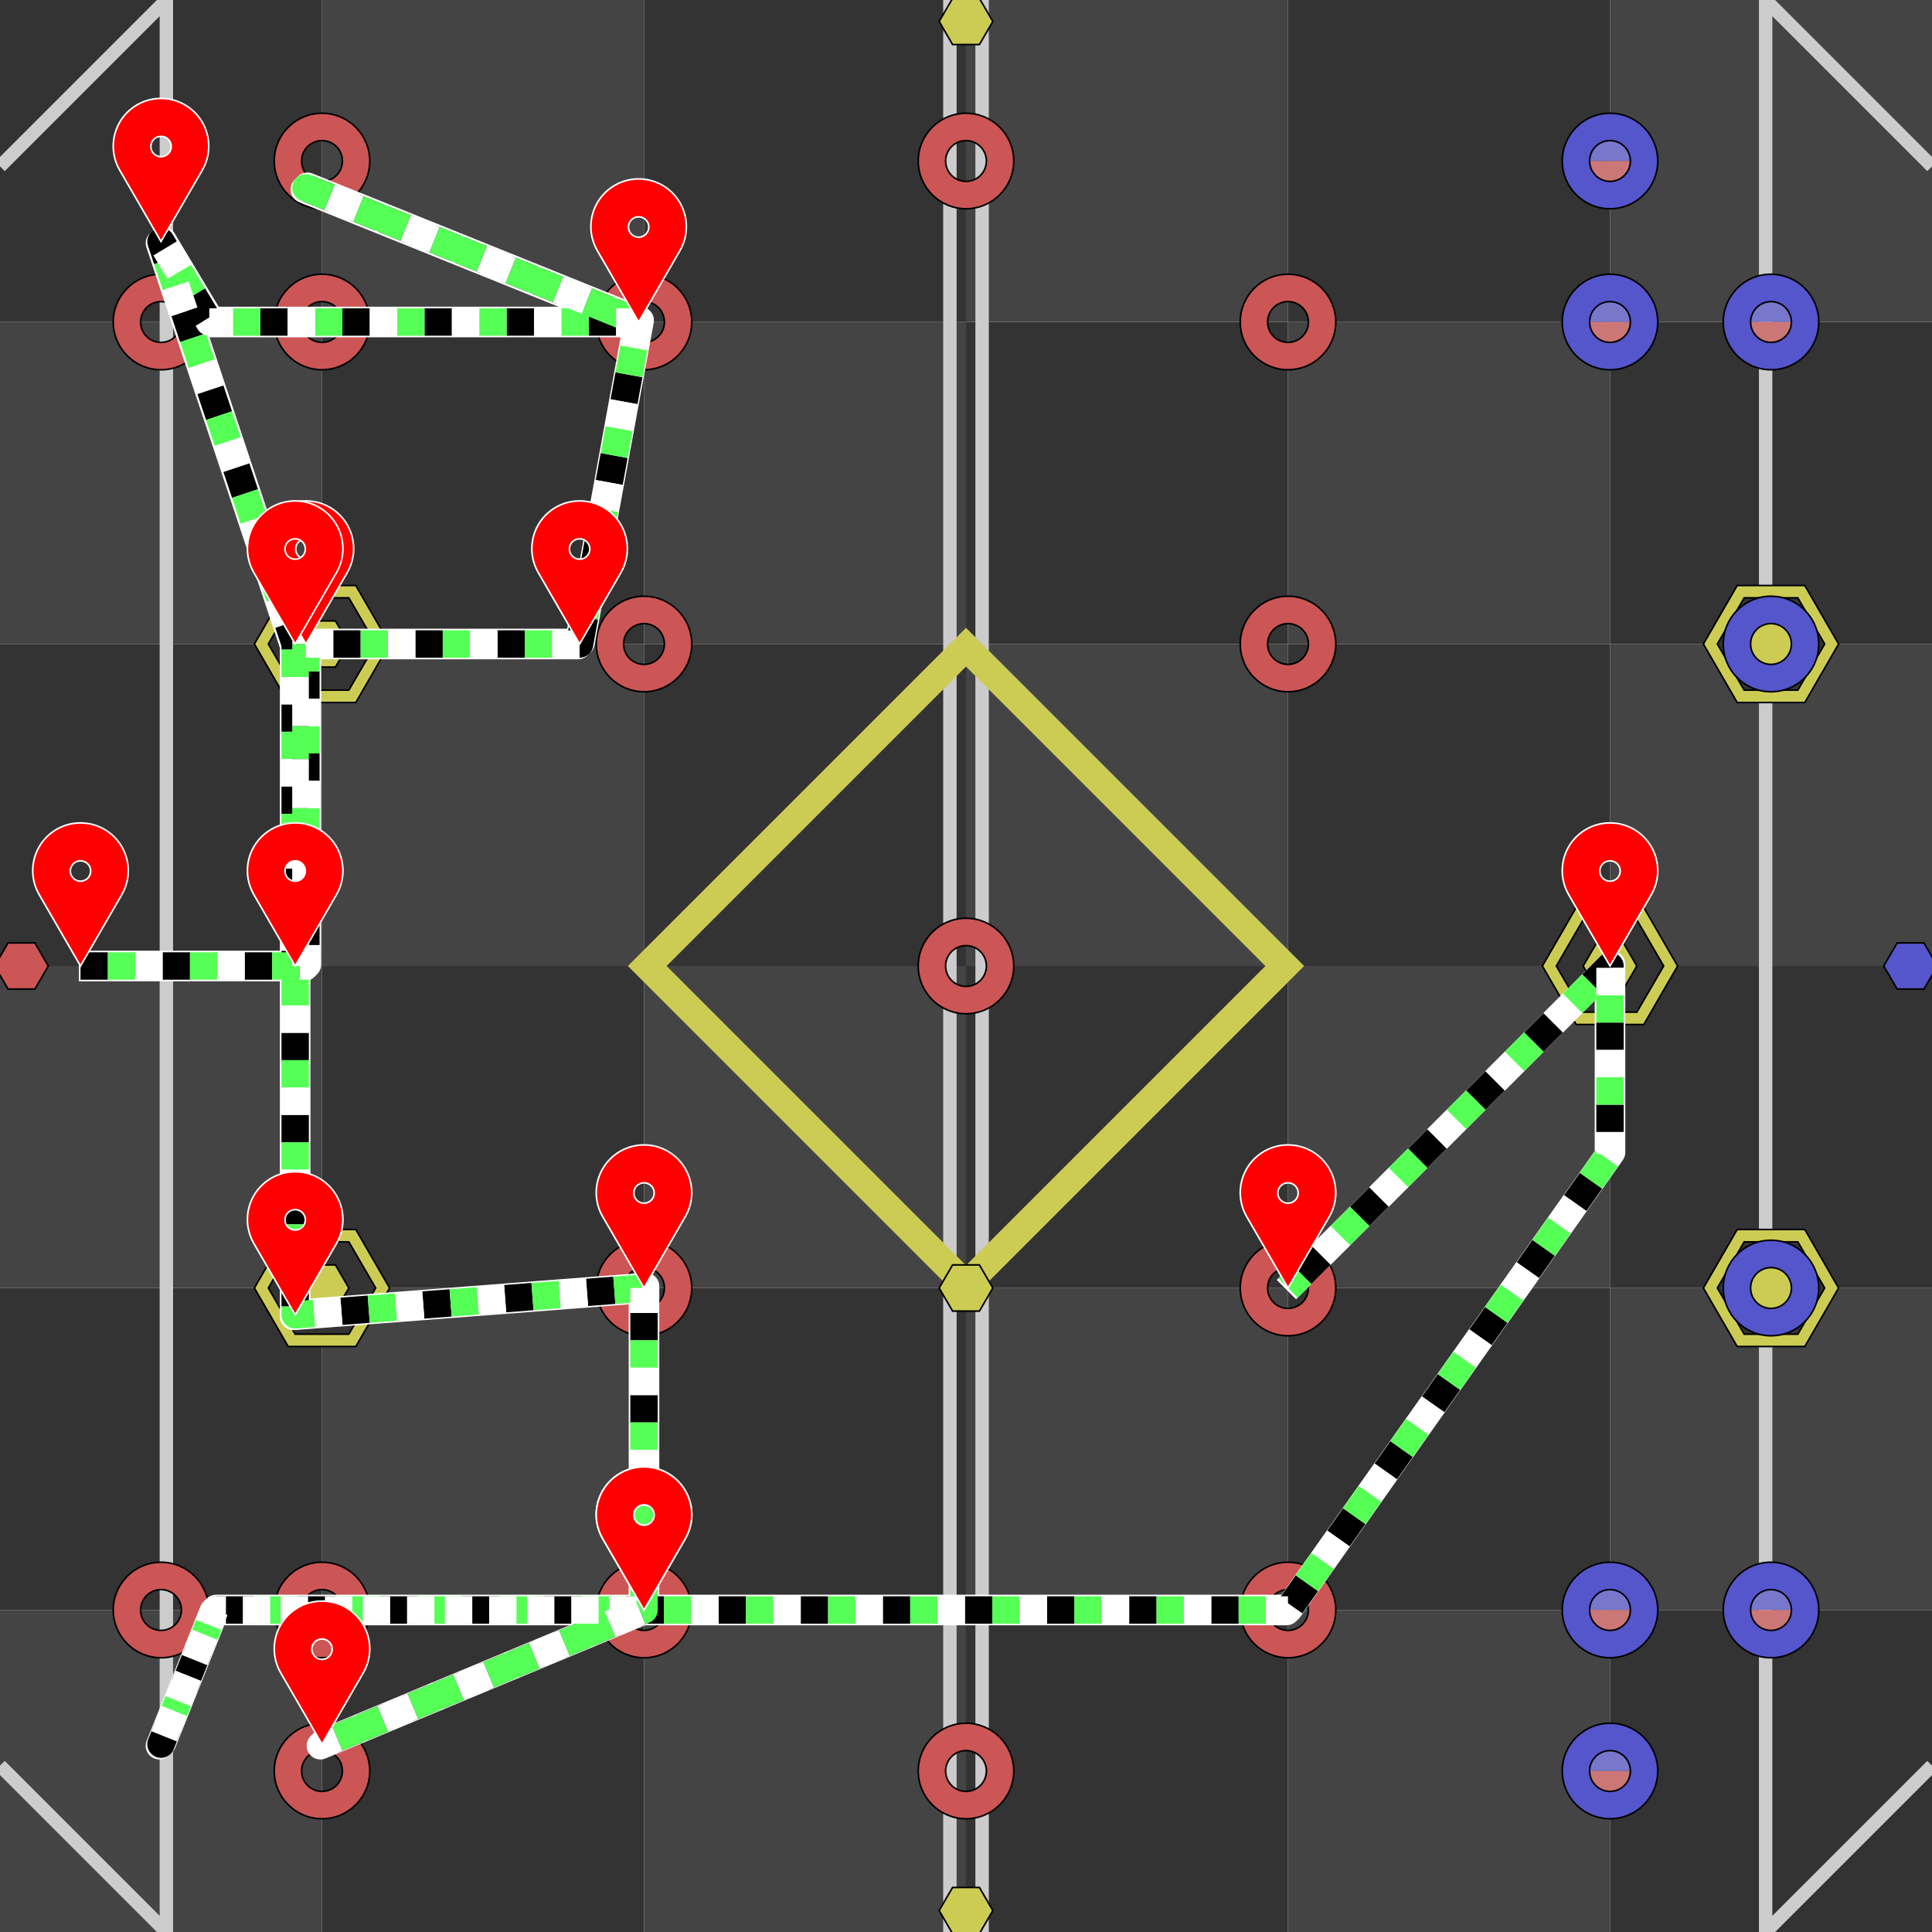
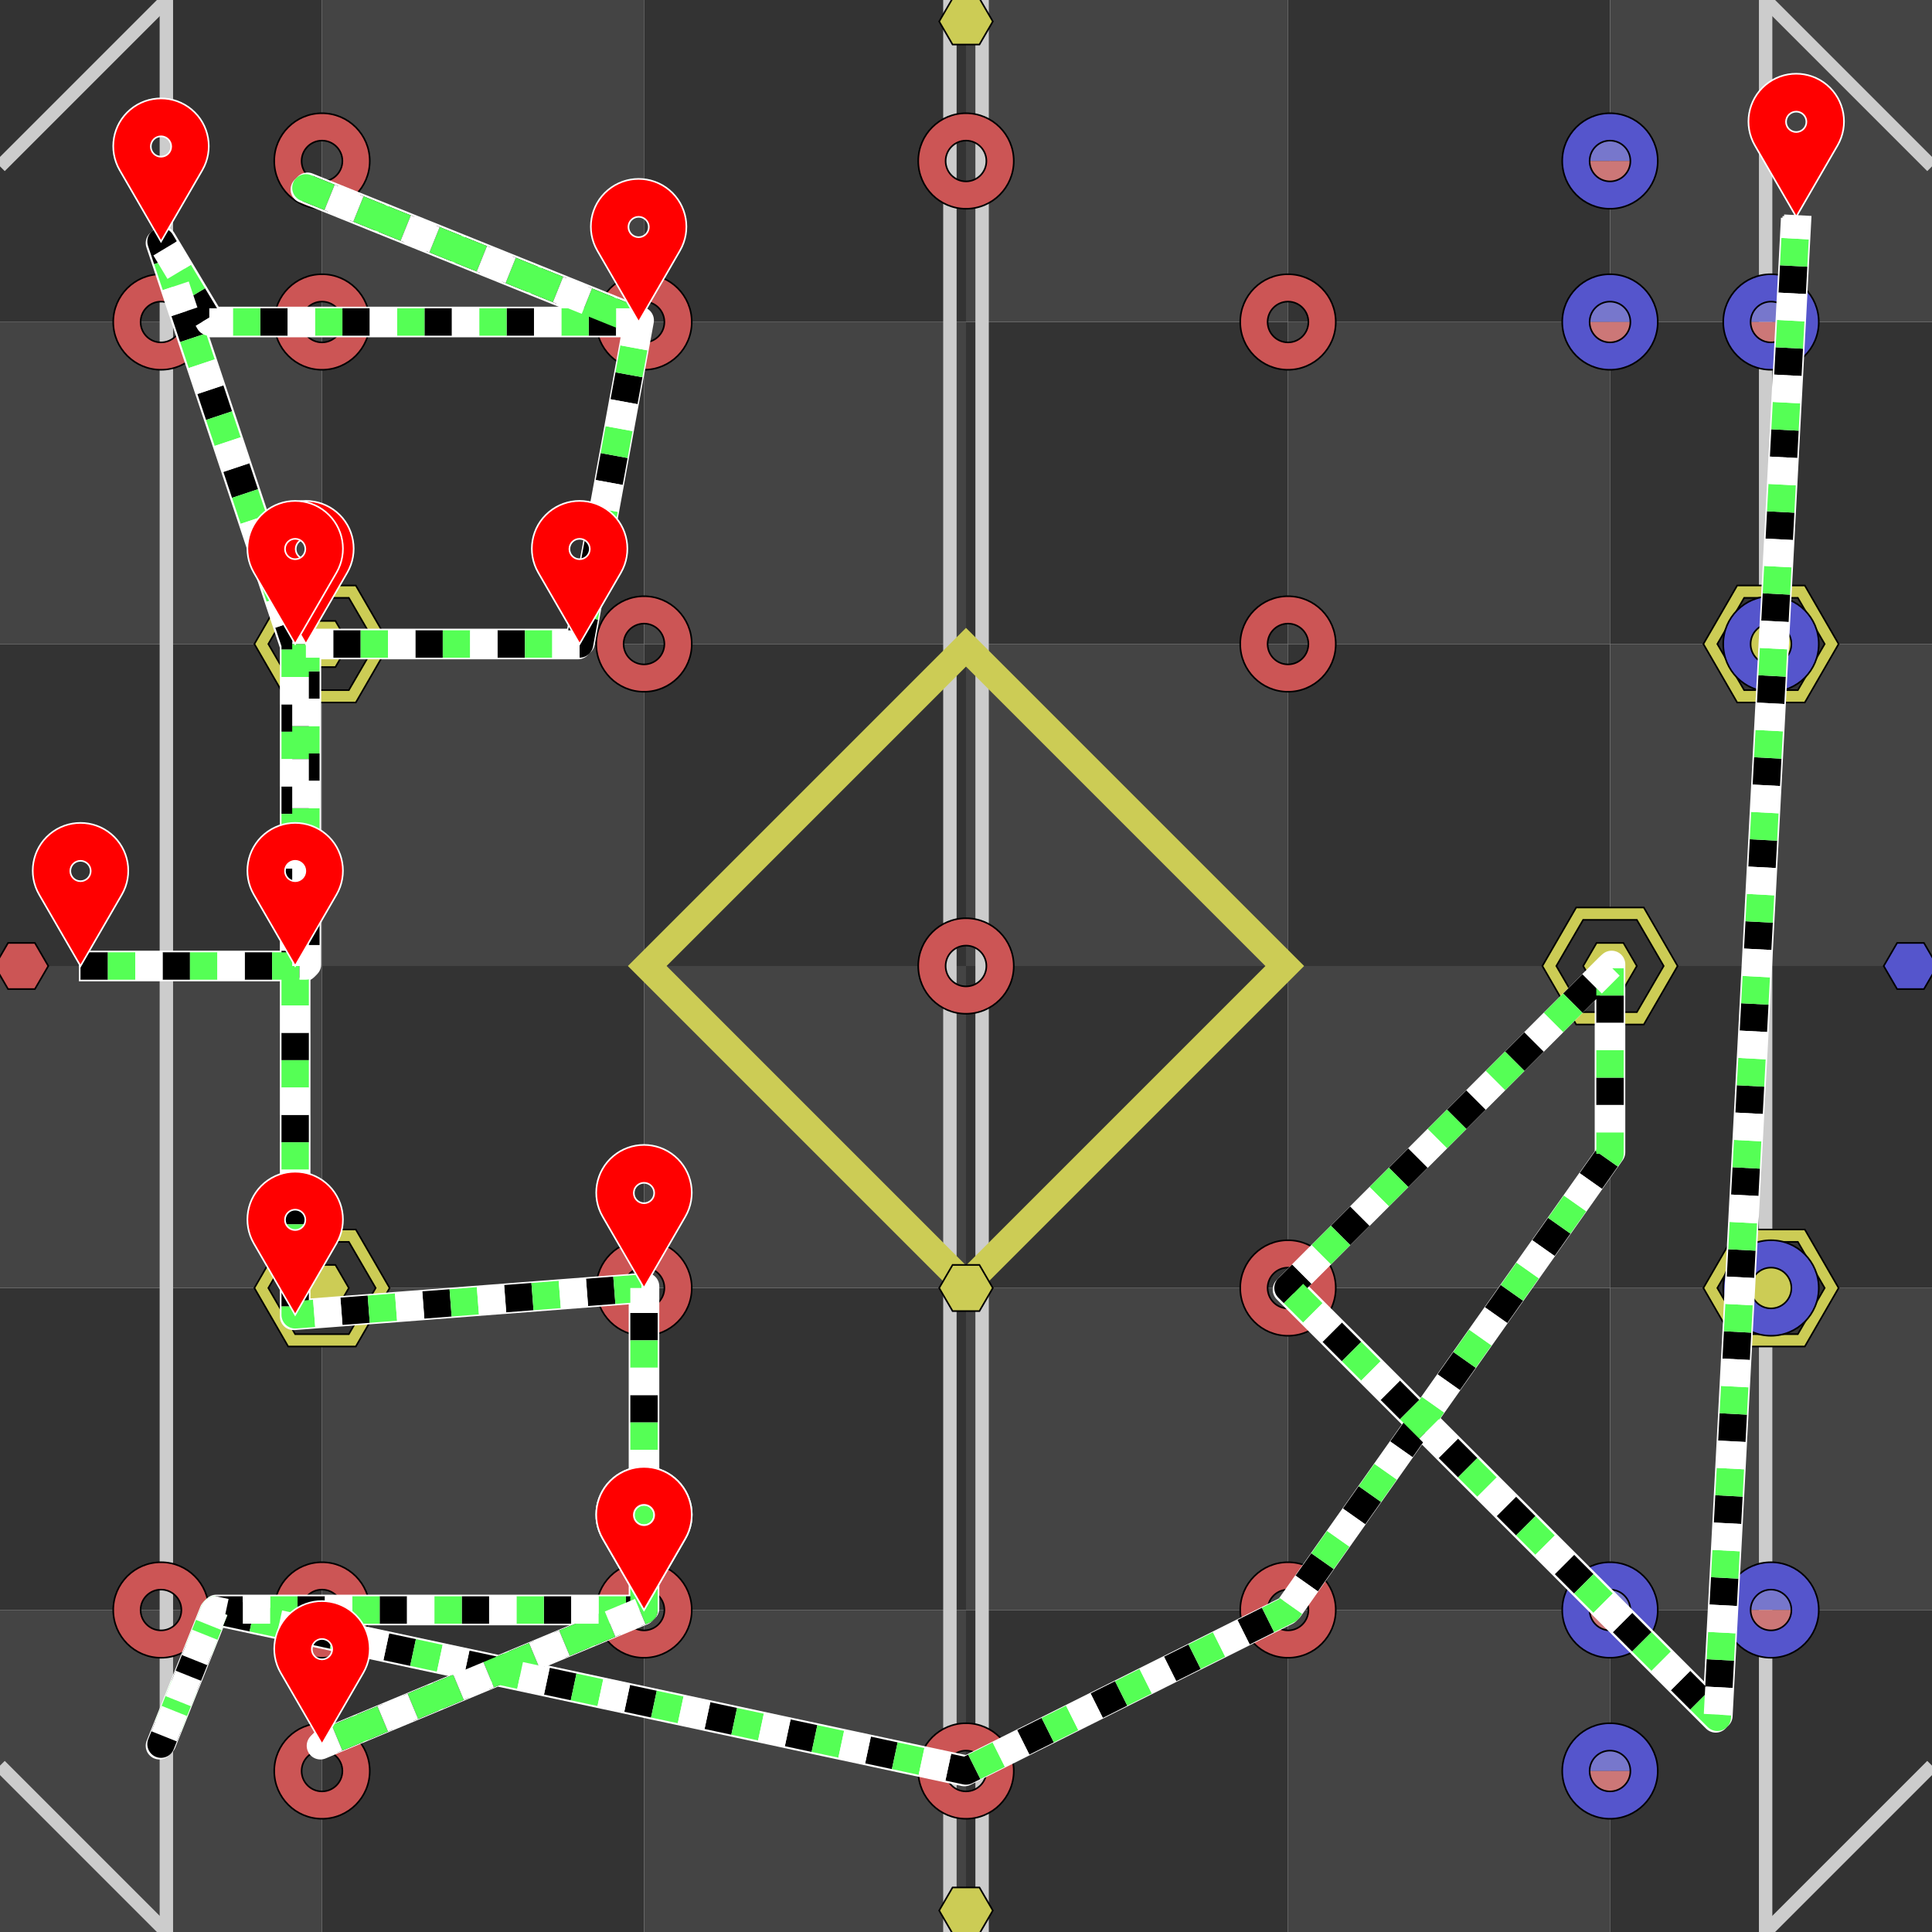
<svg xmlns="http://www.w3.org/2000/svg" version="1.1" width="600" height="600" viewBox="-1800 -1800 3600 3600">
  <g transform="scale(1, -1)">
    <rect x="-1800" y="-1800" width="600" height="600" fill="#444444" />
    <rect x="-1800" y="-1200" width="600" height="600" fill="#333333" />
    <rect x="-1800" y="-600" width="600" height="600" fill="#444444" />
    <rect x="-1800" y="0" width="600" height="600" fill="#333333" />
    <rect x="-1800" y="600" width="600" height="600" fill="#444444" />
    <rect x="-1800" y="1200" width="600" height="600" fill="#333333" />
    <rect x="-1200" y="-1800" width="600" height="600" fill="#333333" />
    <rect x="-1200" y="-1200" width="600" height="600" fill="#444444" />
    <rect x="-1200" y="-600" width="600" height="600" fill="#333333" />
    <rect x="-1200" y="0" width="600" height="600" fill="#444444" />
    <rect x="-1200" y="600" width="600" height="600" fill="#333333" />
    <rect x="-1200" y="1200" width="600" height="600" fill="#444444" />
    <rect x="-600" y="-1800" width="600" height="600" fill="#444444" />
    <rect x="-600" y="-1200" width="600" height="600" fill="#333333" />
    <rect x="-600" y="-600" width="600" height="600" fill="#444444" />
    <rect x="-600" y="0" width="600" height="600" fill="#333333" />
    <rect x="-600" y="600" width="600" height="600" fill="#444444" />
    <rect x="-600" y="1200" width="600" height="600" fill="#333333" />
    <rect x="0" y="-1800" width="600" height="600" fill="#333333" />
    <rect x="0" y="-1200" width="600" height="600" fill="#444444" />
    <rect x="0" y="-600" width="600" height="600" fill="#333333" />
    <rect x="0" y="0" width="600" height="600" fill="#444444" />
    <rect x="0" y="600" width="600" height="600" fill="#333333" />
    <rect x="0" y="1200" width="600" height="600" fill="#444444" />
    <rect x="600" y="-1800" width="600" height="600" fill="#444444" />
    <rect x="600" y="-1200" width="600" height="600" fill="#333333" />
    <rect x="600" y="-600" width="600" height="600" fill="#444444" />
    <rect x="600" y="0" width="600" height="600" fill="#333333" />
    <rect x="600" y="600" width="600" height="600" fill="#444444" />
    <rect x="600" y="1200" width="600" height="600" fill="#333333" />
    <rect x="1200" y="-1800" width="600" height="600" fill="#333333" />
    <rect x="1200" y="-1200" width="600" height="600" fill="#444444" />
    <rect x="1200" y="-600" width="600" height="600" fill="#333333" />
    <rect x="1200" y="0" width="600" height="600" fill="#444444" />
    <rect x="1200" y="600" width="600" height="600" fill="#333333" />
    <rect x="1200" y="1200" width="600" height="600" fill="#444444" />
    <line x1="-1490" y1="-1800" x2="-1490" y2="1800" stroke="#cccccc" stroke-width="25" />
    <line x1="-30" y1="-1800" x2="-30" y2="1800" stroke="#cccccc" stroke-width="25" />
    <line x1="30" y1="-1800" x2="30" y2="1800" stroke="#cccccc" stroke-width="25" />
    <line x1="1490" y1="-1800" x2="1490" y2="1800" stroke="#cccccc" stroke-width="25" />
    <line x1="-1800" y1="-1490" x2="-1490" y2="-1800" stroke="#cccccc" stroke-width="25" />
    <line x1="1800" y1="-1490" x2="1490" y2="-1800" stroke="#cccccc" stroke-width="25" />
    <line x1="-1800" y1="1490" x2="-1490" y2="1800" stroke="#cccccc" stroke-width="25" />
    <line x1="1800" y1="1490" x2="1490" y2="1800" stroke="#cccccc" stroke-width="25" />
    <rect x="-420" y="-420" width="840" height="840" transform="rotate(45)" stroke="#cccc55" fill="none" stroke-width="51" />
    <polygon points="-1710,0 -1735,43 -1785,43 -1810,0 -1785,-43 -1735,-43" fill="#cc5555" stroke="#000000" stroke-width="3" />
    <polygon points="1810,0 1785,43 1735,43 1710,0 1735,-43 1785,-43" fill="#5555cc" stroke="#000000" stroke-width="3" />
    <polygon points="50,1760 25,1803 -25,1803 -50,1760 -25,1717 25,1717" fill="#cccc55" stroke="#000000" stroke-width="3" />
    <polygon points="50,-600 25,-557 -25,-557 -50,-600 -25,-643 25,-643" fill="#cccc55" stroke="#000000" stroke-width="3" />
    <polygon points="50,-1760 25,-1717 -25,-1717 -50,-1760 -25,-1803 25,-1803" fill="#cccc55" stroke="#000000" stroke-width="3" />
    <polygon points="-1074,600 -1137,709 -1263,709 -1326,600 -1263,491 -1137,491" fill="#cccc55" stroke="#000000" stroke-width="3" />
    <polygon points="-1100,600 -1150,686 -1250,686 -1300,600 -1250,514 -1150,514" fill="#333333" stroke="#000000" stroke-width="3" />
    <polygon points="-1150,600 -1175,643 -1225,643 -1250,600 -1225,557 -1175,557" fill="#cccc55" stroke="#000000" stroke-width="3" />
    <polygon points="1626,600 1563,709 1437,709 1374,600 1437,491 1563,491" fill="#cccc55" stroke="#000000" stroke-width="3" />
    <polygon points="1600,600 1550,686 1450,686 1400,600 1450,514 1550,514" fill="#333333" stroke="#000000" stroke-width="3" />
    <polygon points="1550,600 1525,643 1475,643 1450,600 1475,557 1525,557" fill="#cccc55" stroke="#000000" stroke-width="3" />
    <polygon points="1326,0 1263,109 1137,109 1074,0 1137,-109 1263,-109" fill="#cccc55" stroke="#000000" stroke-width="3" />
    <polygon points="1300,0 1250,86 1150,86 1100,0 1150,-86 1250,-86" fill="#333333" stroke="#000000" stroke-width="3" />
    <polygon points="1250,0 1225,43 1175,43 1150,0 1175,-43 1225,-43" fill="#cccc55" stroke="#000000" stroke-width="3" />
    <polygon points="-1074,-600 -1137,-491 -1263,-491 -1326,-600 -1263,-709 -1137,-709" fill="#cccc55" stroke="#000000" stroke-width="3" />
    <polygon points="-1100,-600 -1150,-514 -1250,-514 -1300,-600 -1250,-686 -1150,-686" fill="#333333" stroke="#000000" stroke-width="3" />
    <polygon points="-1150,-600 -1175,-557 -1225,-557 -1250,-600 -1225,-643 -1175,-643" fill="#cccc55" stroke="#000000" stroke-width="3" />
    <polygon points="1626,-600 1563,-491 1437,-491 1374,-600 1437,-709 1563,-709" fill="#cccc55" stroke="#000000" stroke-width="3" />
    <polygon points="1600,-600 1550,-514 1450,-514 1400,-600 1450,-686 1550,-686" fill="#333333" stroke="#000000" stroke-width="3" />
    <polygon points="1550,-600 1525,-557 1475,-557 1450,-600 1475,-643 1525,-643" fill="#cccc55" stroke="#000000" stroke-width="3" />
    <path d="M 1111,1500 a 89,89 0 1,0 178,0" fill="#7777cc" />
    <path d="M 1111,1500 a 89,89 0 1,1 178,0" fill="#cc7777" />
    <path d="M 1111,1500 a 89 89 0 0 0 178 0 a 89 89 0 0 0 -178 0 z m 51 0 a 38 38 0 0 0 76 0 a 38 38 0 0 0 -76 0 z" fill="#5555cc" stroke="#000000" stroke-width="3" fill-rule="evenodd" />
    <path d="M 1111,1200 a 89,89 0 1,0 178,0" fill="#7777cc" />
    <path d="M 1111,1200 a 89,89 0 1,1 178,0" fill="#cc7777" />
    <path d="M 1111,1200 a 89 89 0 0 0 178 0 a 89 89 0 0 0 -178 0 z m 51 0 a 38 38 0 0 0 76 0 a 38 38 0 0 0 -76 0 z" fill="#5555cc" stroke="#000000" stroke-width="3" fill-rule="evenodd" />
    <path d="M 1411,1200 a 89,89 0 1,0 178,0" fill="#7777cc" />
    <path d="M 1411,1200 a 89,89 0 1,1 178,0" fill="#cc7777" />
    <path d="M 1411,1200 a 89 89 0 0 0 178 0 a 89 89 0 0 0 -178 0 z m 51 0 a 38 38 0 0 0 76 0 a 38 38 0 0 0 -76 0 z" fill="#5555cc" stroke="#000000" stroke-width="3" fill-rule="evenodd" />
    <path d="M 1111,-1200 a 89,89 0 1,0 178,0" fill="#7777cc" />
    <path d="M 1111,-1200 a 89,89 0 1,1 178,0" fill="#cc7777" />
    <path d="M 1111,-1200 a 89 89 0 0 0 178 0 a 89 89 0 0 0 -178 0 z m 51 0 a 38 38 0 0 0 76 0 a 38 38 0 0 0 -76 0 z" fill="#5555cc" stroke="#000000" stroke-width="3" fill-rule="evenodd" />
    <path d="M 1411,-1200 a 89,89 0 1,0 178,0" fill="#7777cc" />
    <path d="M 1411,-1200 a 89,89 0 1,1 178,0" fill="#cc7777" />
    <path d="M 1411,-1200 a 89 89 0 0 0 178 0 a 89 89 0 0 0 -178 0 z m 51 0 a 38 38 0 0 0 76 0 a 38 38 0 0 0 -76 0 z" fill="#5555cc" stroke="#000000" stroke-width="3" fill-rule="evenodd" />
    <path d="M 1111,-1500 a 89,89 0 1,0 178,0" fill="#7777cc" />
    <path d="M 1111,-1500 a 89,89 0 1,1 178,0" fill="#cc7777" />
    <path d="M 1111,-1500 a 89 89 0 0 0 178 0 a 89 89 0 0 0 -178 0 z m 51 0 a 38 38 0 0 0 76 0 a 38 38 0 0 0 -76 0 z" fill="#5555cc" stroke="#000000" stroke-width="3" fill-rule="evenodd" />
    <path d="M -1289,1500 a 89 89 0 0 0 178 0 a 89 89 0 0 0 -178 0 z m 51 0 a 38 38 0 0 0 76 0 a 38 38 0 0 0 -76 0 z" fill="#cc5555" stroke="#000000" stroke-width="3" fill-rule="evenodd" />
    <path d="M -89,1500 a 89 89 0 0 0 178 0 a 89 89 0 0 0 -178 0 z m 51 0 a 38 38 0 0 0 76 0 a 38 38 0 0 0 -76 0 z" fill="#cc5555" stroke="#000000" stroke-width="3" fill-rule="evenodd" />
    <path d="M -1589,1200 a 89 89 0 0 0 178 0 a 89 89 0 0 0 -178 0 z m 51 0 a 38 38 0 0 0 76 0 a 38 38 0 0 0 -76 0 z" fill="#cc5555" stroke="#000000" stroke-width="3" fill-rule="evenodd" />
    <path d="M -1289,1200 a 89 89 0 0 0 178 0 a 89 89 0 0 0 -178 0 z m 51 0 a 38 38 0 0 0 76 0 a 38 38 0 0 0 -76 0 z" fill="#cc5555" stroke="#000000" stroke-width="3" fill-rule="evenodd" />
    <path d="M -689,1200 a 89 89 0 0 0 178 0 a 89 89 0 0 0 -178 0 z m 51 0 a 38 38 0 0 0 76 0 a 38 38 0 0 0 -76 0 z" fill="#cc5555" stroke="#000000" stroke-width="3" fill-rule="evenodd" />
    <path d="M 511,1200 a 89 89 0 0 0 178 0 a 89 89 0 0 0 -178 0 z m 51 0 a 38 38 0 0 0 76 0 a 38 38 0 0 0 -76 0 z" fill="#cc5555" stroke="#000000" stroke-width="3" fill-rule="evenodd" />
    <path d="M -689,600 a 89 89 0 0 0 178 0 a 89 89 0 0 0 -178 0 z m 51 0 a 38 38 0 0 0 76 0 a 38 38 0 0 0 -76 0 z" fill="#cc5555" stroke="#000000" stroke-width="3" fill-rule="evenodd" />
    <path d="M 511,600 a 89 89 0 0 0 178 0 a 89 89 0 0 0 -178 0 z m 51 0 a 38 38 0 0 0 76 0 a 38 38 0 0 0 -76 0 z" fill="#cc5555" stroke="#000000" stroke-width="3" fill-rule="evenodd" />
    <path d="M -89,0 a 89 89 0 0 0 178 0 a 89 89 0 0 0 -178 0 z m 51 0 a 38 38 0 0 0 76 0 a 38 38 0 0 0 -76 0 z" fill="#cc5555" stroke="#000000" stroke-width="3" fill-rule="evenodd" />
    <path d="M -689,-600 a 89 89 0 0 0 178 0 a 89 89 0 0 0 -178 0 z m 51 0 a 38 38 0 0 0 76 0 a 38 38 0 0 0 -76 0 z" fill="#cc5555" stroke="#000000" stroke-width="3" fill-rule="evenodd" />
    <path d="M 511,-600 a 89 89 0 0 0 178 0 a 89 89 0 0 0 -178 0 z m 51 0 a 38 38 0 0 0 76 0 a 38 38 0 0 0 -76 0 z" fill="#cc5555" stroke="#000000" stroke-width="3" fill-rule="evenodd" />
    <path d="M -1589,-1200 a 89 89 0 0 0 178 0 a 89 89 0 0 0 -178 0 z m 51 0 a 38 38 0 0 0 76 0 a 38 38 0 0 0 -76 0 z" fill="#cc5555" stroke="#000000" stroke-width="3" fill-rule="evenodd" />
    <path d="M -1289,-1200 a 89 89 0 0 0 178 0 a 89 89 0 0 0 -178 0 z m 51 0 a 38 38 0 0 0 76 0 a 38 38 0 0 0 -76 0 z" fill="#cc5555" stroke="#000000" stroke-width="3" fill-rule="evenodd" />
    <path d="M -689,-1200 a 89 89 0 0 0 178 0 a 89 89 0 0 0 -178 0 z m 51 0 a 38 38 0 0 0 76 0 a 38 38 0 0 0 -76 0 z" fill="#cc5555" stroke="#000000" stroke-width="3" fill-rule="evenodd" />
    <path d="M 511,-1200 a 89 89 0 0 0 178 0 a 89 89 0 0 0 -178 0 z m 51 0 a 38 38 0 0 0 76 0 a 38 38 0 0 0 -76 0 z" fill="#cc5555" stroke="#000000" stroke-width="3" fill-rule="evenodd" />
    <path d="M -1289,-1500 a 89 89 0 0 0 178 0 a 89 89 0 0 0 -178 0 z m 51 0 a 38 38 0 0 0 76 0 a 38 38 0 0 0 -76 0 z" fill="#cc5555" stroke="#000000" stroke-width="3" fill-rule="evenodd" />
    <path d="M -89,-1500 a 89 89 0 0 0 178 0 a 89 89 0 0 0 -178 0 z m 51 0 a 38 38 0 0 0 76 0 a 38 38 0 0 0 -76 0 z" fill="#cc5555" stroke="#000000" stroke-width="3" fill-rule="evenodd" />
    <path d="M 1411,600 a 89 89 0 0 0 178 0 a 89 89 0 0 0 -178 0 z m 51 0 a 38 38 0 0 0 76 0 a 38 38 0 0 0 -76 0 z" fill="#5555cc" stroke="#000000" stroke-width="3" fill-rule="evenodd" />
    <path d="M 1411,-600 a 89 89 0 0 0 178 0 a 89 89 0 0 0 -178 0 z m 51 0 a 38 38 0 0 0 76 0 a 38 38 0 0 0 -76 0 z" fill="#5555cc" stroke="#000000" stroke-width="3" fill-rule="evenodd" />
-     <polyline points="-1647,3 -1227,3 -1227,603 -717,603 -607,1203 -1227,1453 -607,1203 -1407,1203 -1497,1353 -1247,603 -1247,3 -1247,-647 -597,-597 -597,-1197 -1197,-1447 -597,-1197 -1397,-1197 -1497,-1447 -1397,-1197 3,-1197 603,-1197 1203,-347 1203,3 603,-597" fill="none" stroke="#ffffff" stroke-width="51" stroke-linejoin="round" />
-     <polyline points="-1653,-3 -1233,-3 -1233,597 -723,597 -613,1197 -1233,1447 -613,1197 -1413,1197 -1503,1347 -1253,597 -1253,-3 -1253,-653 -603,-603 -603,-1203 -1203,-1453 -603,-1203 -1403,-1203 -1503,-1453 -1403,-1203 -3,-1203 597,-1203 1197,-353 1197,-3 597,-603" fill="none" stroke="#ffffff" stroke-width="51" stroke-linejoin="round" />
-     <polyline points="-1650,0 -1230,0 -1230,600 -720,600 -610,1200 -1230,1450 -610,1200 -1410,1200 -1500,1350 -1250,600 -1250,0 -1250,-650 -600,-600 -600,-1200 -1200,-1450 -600,-1200 -1400,-1200 -1500,-1450 -1400,-1200 0,-1200 600,-1200 1200,-350 1200,0 600,-600" fill="none" stroke="#000000" stroke-width="51" stroke-dasharray="51,102" stroke-linejoin="round" />
-     <polyline points="-1650,0 -1230,0 -1230,600 -720,600 -610,1200 -1230,1450 -610,1200 -1410,1200 -1500,1350 -1250,600 -1250,0 -1250,-650 -600,-600 -600,-1200 -1200,-1450 -600,-1200 -1400,-1200 -1500,-1450 -1400,-1200 0,-1200 600,-1200 1200,-350 1200,0 600,-600" fill="none" stroke="#55ff55" stroke-width="51" stroke-dasharray="51,102" stroke-dashoffset="102" stroke-linejoin="round" />
-     <polyline points="-1650,0 -1230,0 -1230,600 -720,600 -610,1200 -1230,1450 -610,1200 -1410,1200 -1500,1350 -1250,600 -1250,0 -1250,-650 -600,-600 -600,-1200 -1200,-1450 -600,-1200 -1400,-1200 -1500,-1450 -1400,-1200 0,-1200 600,-1200 1200,-350 1200,0 600,-600" fill="none" stroke="#ffffff" stroke-width="51" stroke-dasharray="51,102" stroke-dashoffset="51" stroke-linejoin="round" />
+     <polyline points="-1647,3 -1227,3 -1227,603 -717,603 -607,1203 -1227,1453 -607,1203 -1407,1203 -1497,1353 -1247,603 -1247,3 -1247,-647 -597,-597 -597,-1197 -1197,-1447 -597,-1197 -1397,-1197 -1497,-1447 -1397,-1197 3,-1497 603,-1197 1203,-347 1203,3 603,-597 1403,-1397 1550,1399" fill="none" stroke="#ffffff" stroke-width="51" stroke-linejoin="round" />
+     <polyline points="-1653,-3 -1233,-3 -1233,597 -723,597 -613,1197 -1233,1447 -613,1197 -1413,1197 -1503,1347 -1253,597 -1253,-3 -1253,-653 -603,-603 -603,-1203 -1203,-1453 -603,-1203 -1403,-1203 -1503,-1453 -1403,-1203 -3,-1503 597,-1203 1197,-353 1197,-3 597,-603 1397,-1403 1544,1393" fill="none" stroke="#ffffff" stroke-width="51" stroke-linejoin="round" />
+     <polyline points="-1650,0 -1230,0 -1230,600 -720,600 -610,1200 -1230,1450 -610,1200 -1410,1200 -1500,1350 -1250,600 -1250,0 -1250,-650 -600,-600 -600,-1200 -1200,-1450 -600,-1200 -1400,-1200 -1500,-1450 -1400,-1200 0,-1500 600,-1200 1200,-350 1200,0 600,-600 1400,-1400 1547,1396" fill="none" stroke="#000000" stroke-width="51" stroke-dasharray="51,102" stroke-linejoin="round" />
+     <polyline points="-1650,0 -1230,0 -1230,600 -720,600 -610,1200 -1230,1450 -610,1200 -1410,1200 -1500,1350 -1250,600 -1250,0 -1250,-650 -600,-600 -600,-1200 -1200,-1450 -600,-1200 -1400,-1200 -1500,-1450 -1400,-1200 0,-1500 600,-1200 1200,-350 1200,0 600,-600 1400,-1400 1547,1396" fill="none" stroke="#55ff55" stroke-width="51" stroke-dasharray="51,102" stroke-dashoffset="102" stroke-linejoin="round" />
+     <polyline points="-1650,0 -1230,0 -1230,600 -720,600 -610,1200 -1230,1450 -610,1200 -1410,1200 -1500,1350 -1250,600 -1250,0 -1250,-650 -600,-600 -600,-1200 -1200,-1450 -600,-1200 -1400,-1200 -1500,-1450 -1400,-1200 0,-1500 600,-1200 1200,-350 1200,0 600,-600 1400,-1400 1547,1396" fill="none" stroke="#ffffff" stroke-width="51" stroke-dasharray="51,102" stroke-dashoffset="51" stroke-linejoin="round" />
    <path d="M -1650,0 l -77 133 a 89 89 0 1 0 154 0 z m -19 177 a 19 19 0 0 0 38 0 a 19 19 0 0 0 -38 0 z" fill="#ff0000" stroke="#ffffff" stroke-width="3" fill-rule="evenodd" />
    <path d="M -1230,600 l -77 133 a 89 89 0 1 0 154 0 z m -19 177 a 19 19 0 0 0 38 0 a 19 19 0 0 0 -38 0 z" fill="#ff0000" stroke="#ffffff" stroke-width="3" fill-rule="evenodd" />
    <path d="M -720,600 l -77 133 a 89 89 0 1 0 154 0 z m -19 177 a 19 19 0 0 0 38 0 a 19 19 0 0 0 -38 0 z" fill="#ff0000" stroke="#ffffff" stroke-width="3" fill-rule="evenodd" />
    <path d="M -610,1200 l -77 133 a 89 89 0 1 0 154 0 z m -19 177 a 19 19 0 0 0 38 0 a 19 19 0 0 0 -38 0 z" fill="#ff0000" stroke="#ffffff" stroke-width="3" fill-rule="evenodd" />
    <path d="M -1500,1350 l -77 133 a 89 89 0 1 0 154 0 z m -19 177 a 19 19 0 0 0 38 0 a 19 19 0 0 0 -38 0 z" fill="#ff0000" stroke="#ffffff" stroke-width="3" fill-rule="evenodd" />
    <path d="M -1250,600 l -77 133 a 89 89 0 1 0 154 0 z m -19 177 a 19 19 0 0 0 38 0 a 19 19 0 0 0 -38 0 z" fill="#ff0000" stroke="#ffffff" stroke-width="3" fill-rule="evenodd" />
    <path d="M -1250,0 l -77 133 a 89 89 0 1 0 154 0 z m -19 177 a 19 19 0 0 0 38 0 a 19 19 0 0 0 -38 0 z" fill="#ff0000" stroke="#ffffff" stroke-width="3" fill-rule="evenodd" />
    <path d="M -1250,-650 l -77 133 a 89 89 0 1 0 154 0 z m -19 177 a 19 19 0 0 0 38 0 a 19 19 0 0 0 -38 0 z" fill="#ff0000" stroke="#ffffff" stroke-width="3" fill-rule="evenodd" />
    <path d="M -600,-600 l -77 133 a 89 89 0 1 0 154 0 z m -19 177 a 19 19 0 0 0 38 0 a 19 19 0 0 0 -38 0 z" fill="#ff0000" stroke="#ffffff" stroke-width="3" fill-rule="evenodd" />
    <path d="M -600,-1200 l -77 133 a 89 89 0 1 0 154 0 z m -19 177 a 19 19 0 0 0 38 0 a 19 19 0 0 0 -38 0 z" fill="#ff0000" stroke="#ffffff" stroke-width="3" fill-rule="evenodd" />
    <path d="M -1200,-1450 l -77 133 a 89 89 0 1 0 154 0 z m -19 177 a 19 19 0 0 0 38 0 a 19 19 0 0 0 -38 0 z" fill="#ff0000" stroke="#ffffff" stroke-width="3" fill-rule="evenodd" />
    <path d="M -600,-1200 l -77 133 a 89 89 0 1 0 154 0 z m -19 177 a 19 19 0 0 0 38 0 a 19 19 0 0 0 -38 0 z" fill="#ff0000" stroke="#ffffff" stroke-width="3" fill-rule="evenodd" />
-     <path d="M 1200,0 l -77 133 a 89 89 0 1 0 154 0 z m -19 177 a 19 19 0 0 0 38 0 a 19 19 0 0 0 -38 0 z" fill="#ff0000" stroke="#ffffff" stroke-width="3" fill-rule="evenodd" />
-     <path d="M 600,-600 l -77 133 a 89 89 0 1 0 154 0 z m -19 177 a 19 19 0 0 0 38 0 a 19 19 0 0 0 -38 0 z" fill="#ff0000" stroke="#ffffff" stroke-width="3" fill-rule="evenodd" />
+     <path d="M 1547,1396 l -77 133 a 89 89 0 1 0 154 0 z m -19 177 a 19 19 0 0 0 38 0 a 19 19 0 0 0 -38 0 z" fill="#ff0000" stroke="#ffffff" stroke-width="3" fill-rule="evenodd" />
  </g>
</svg>
